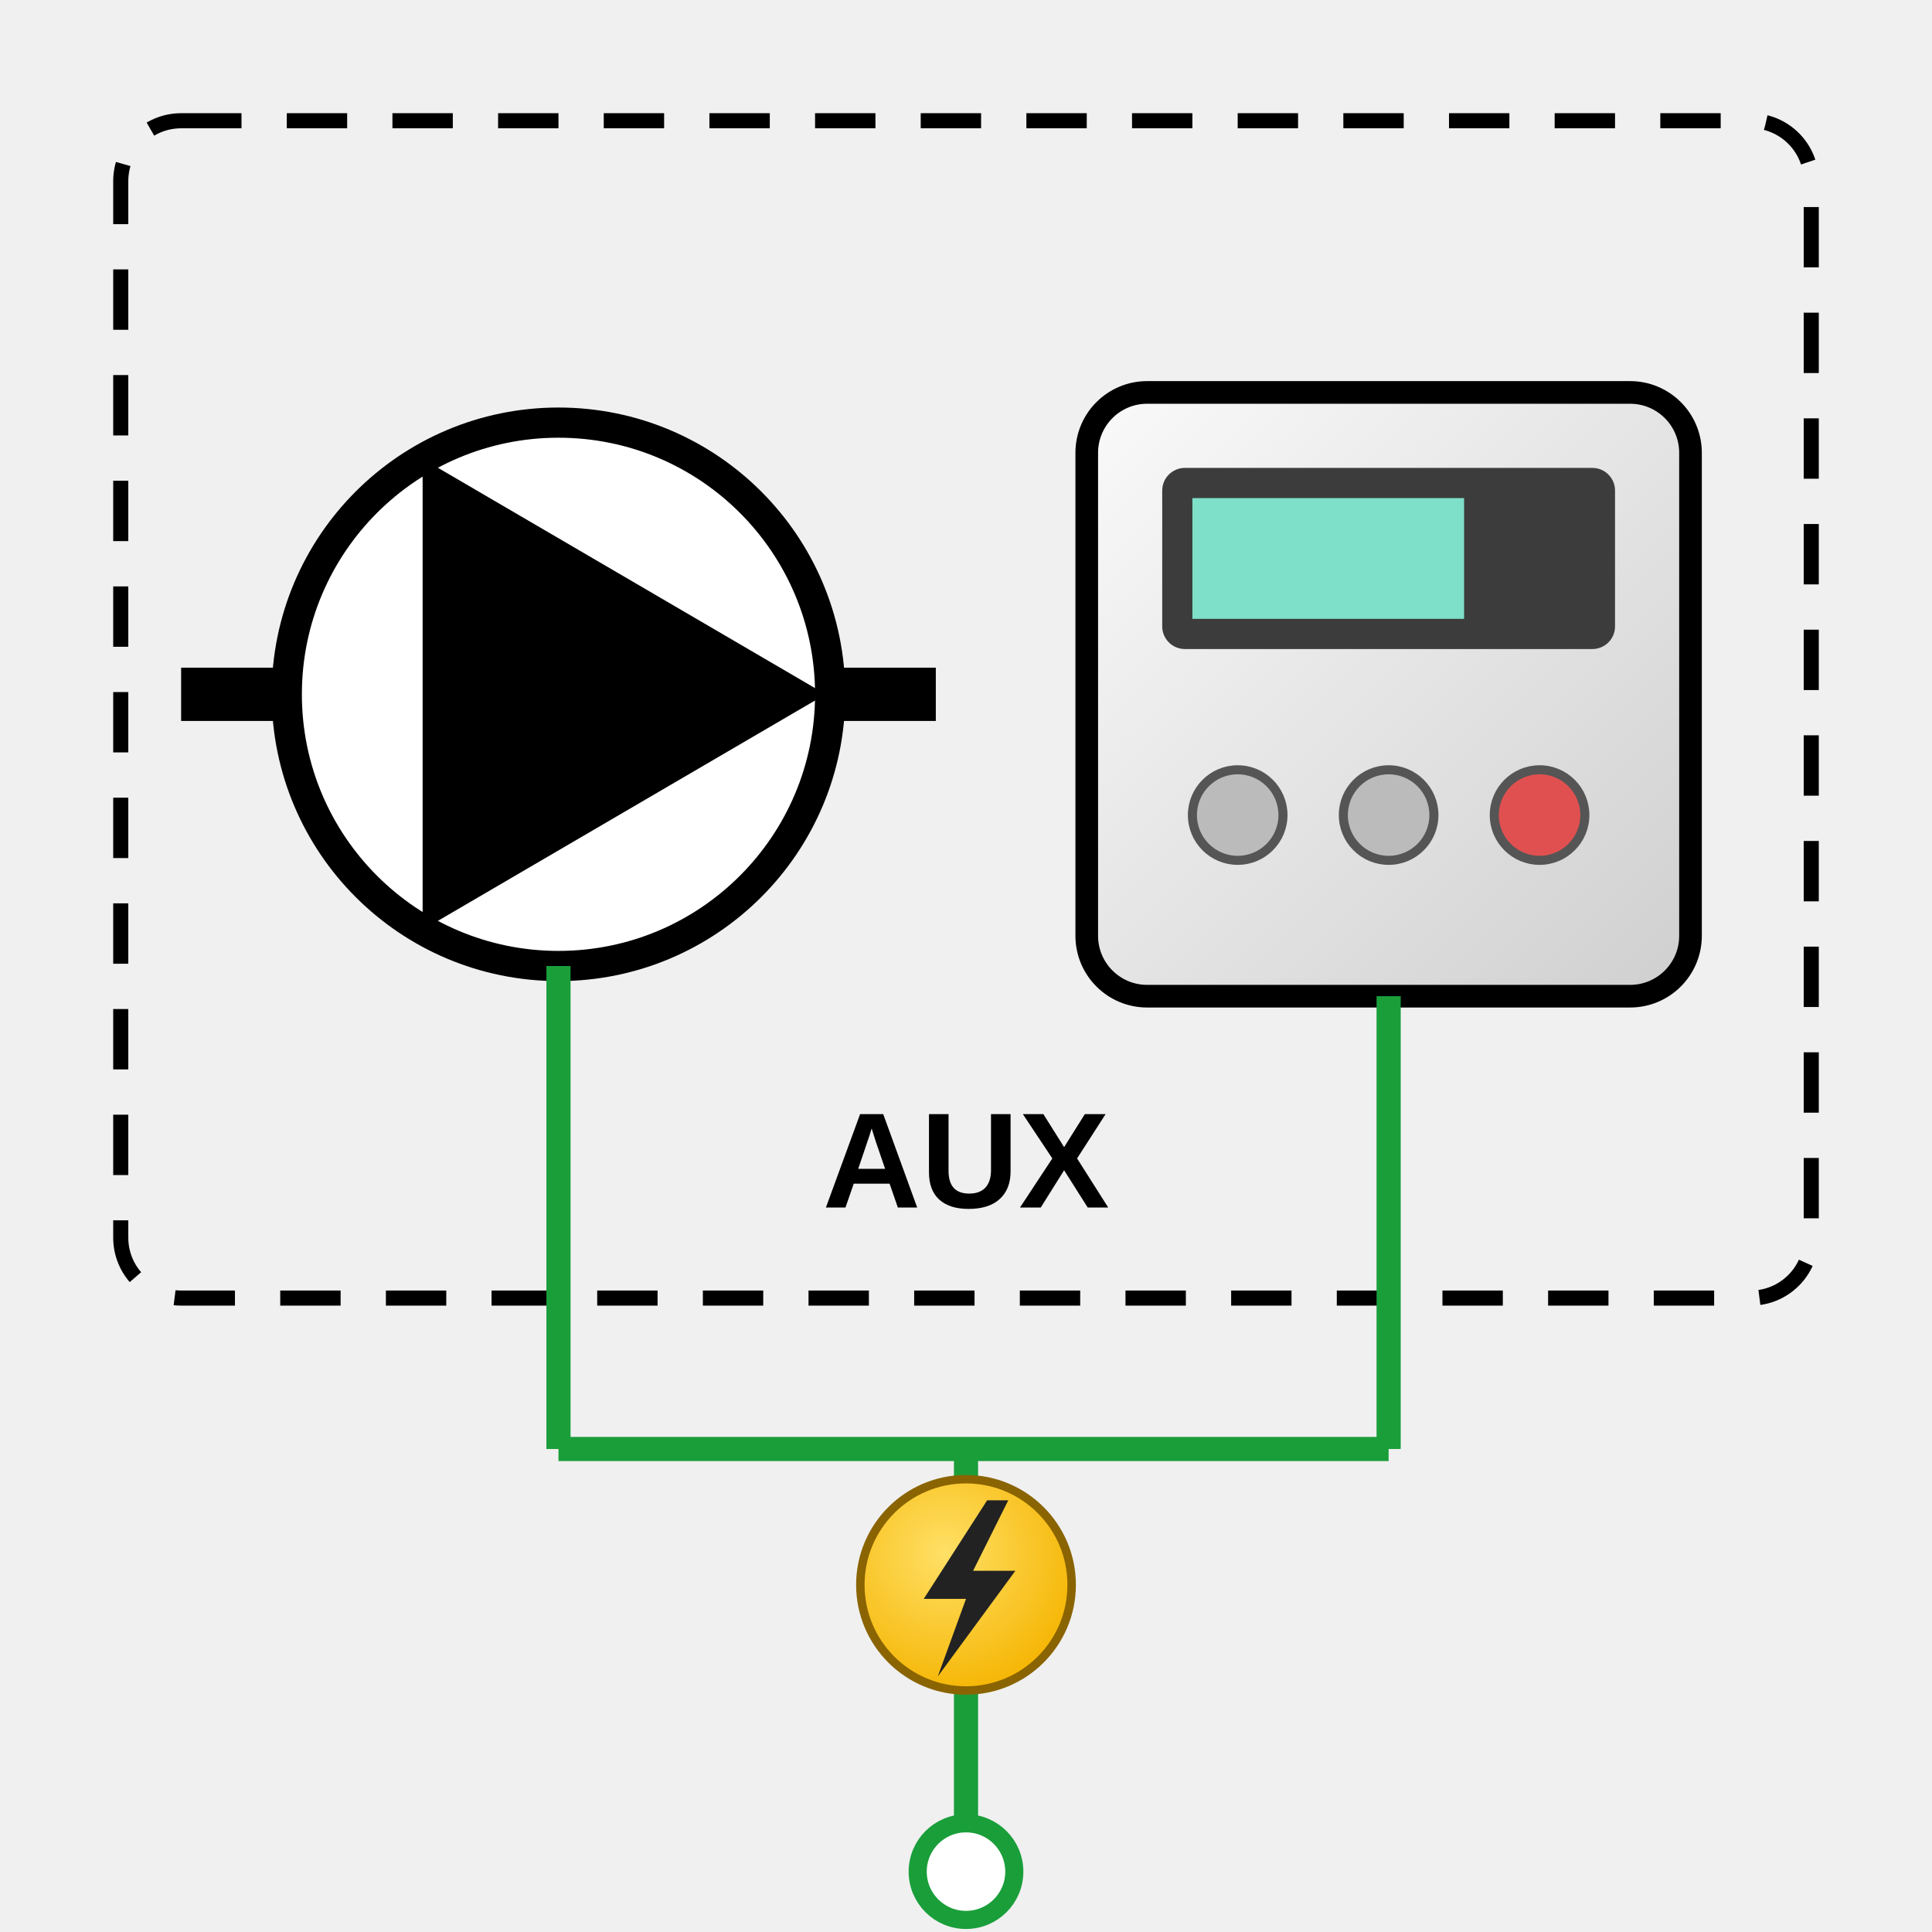
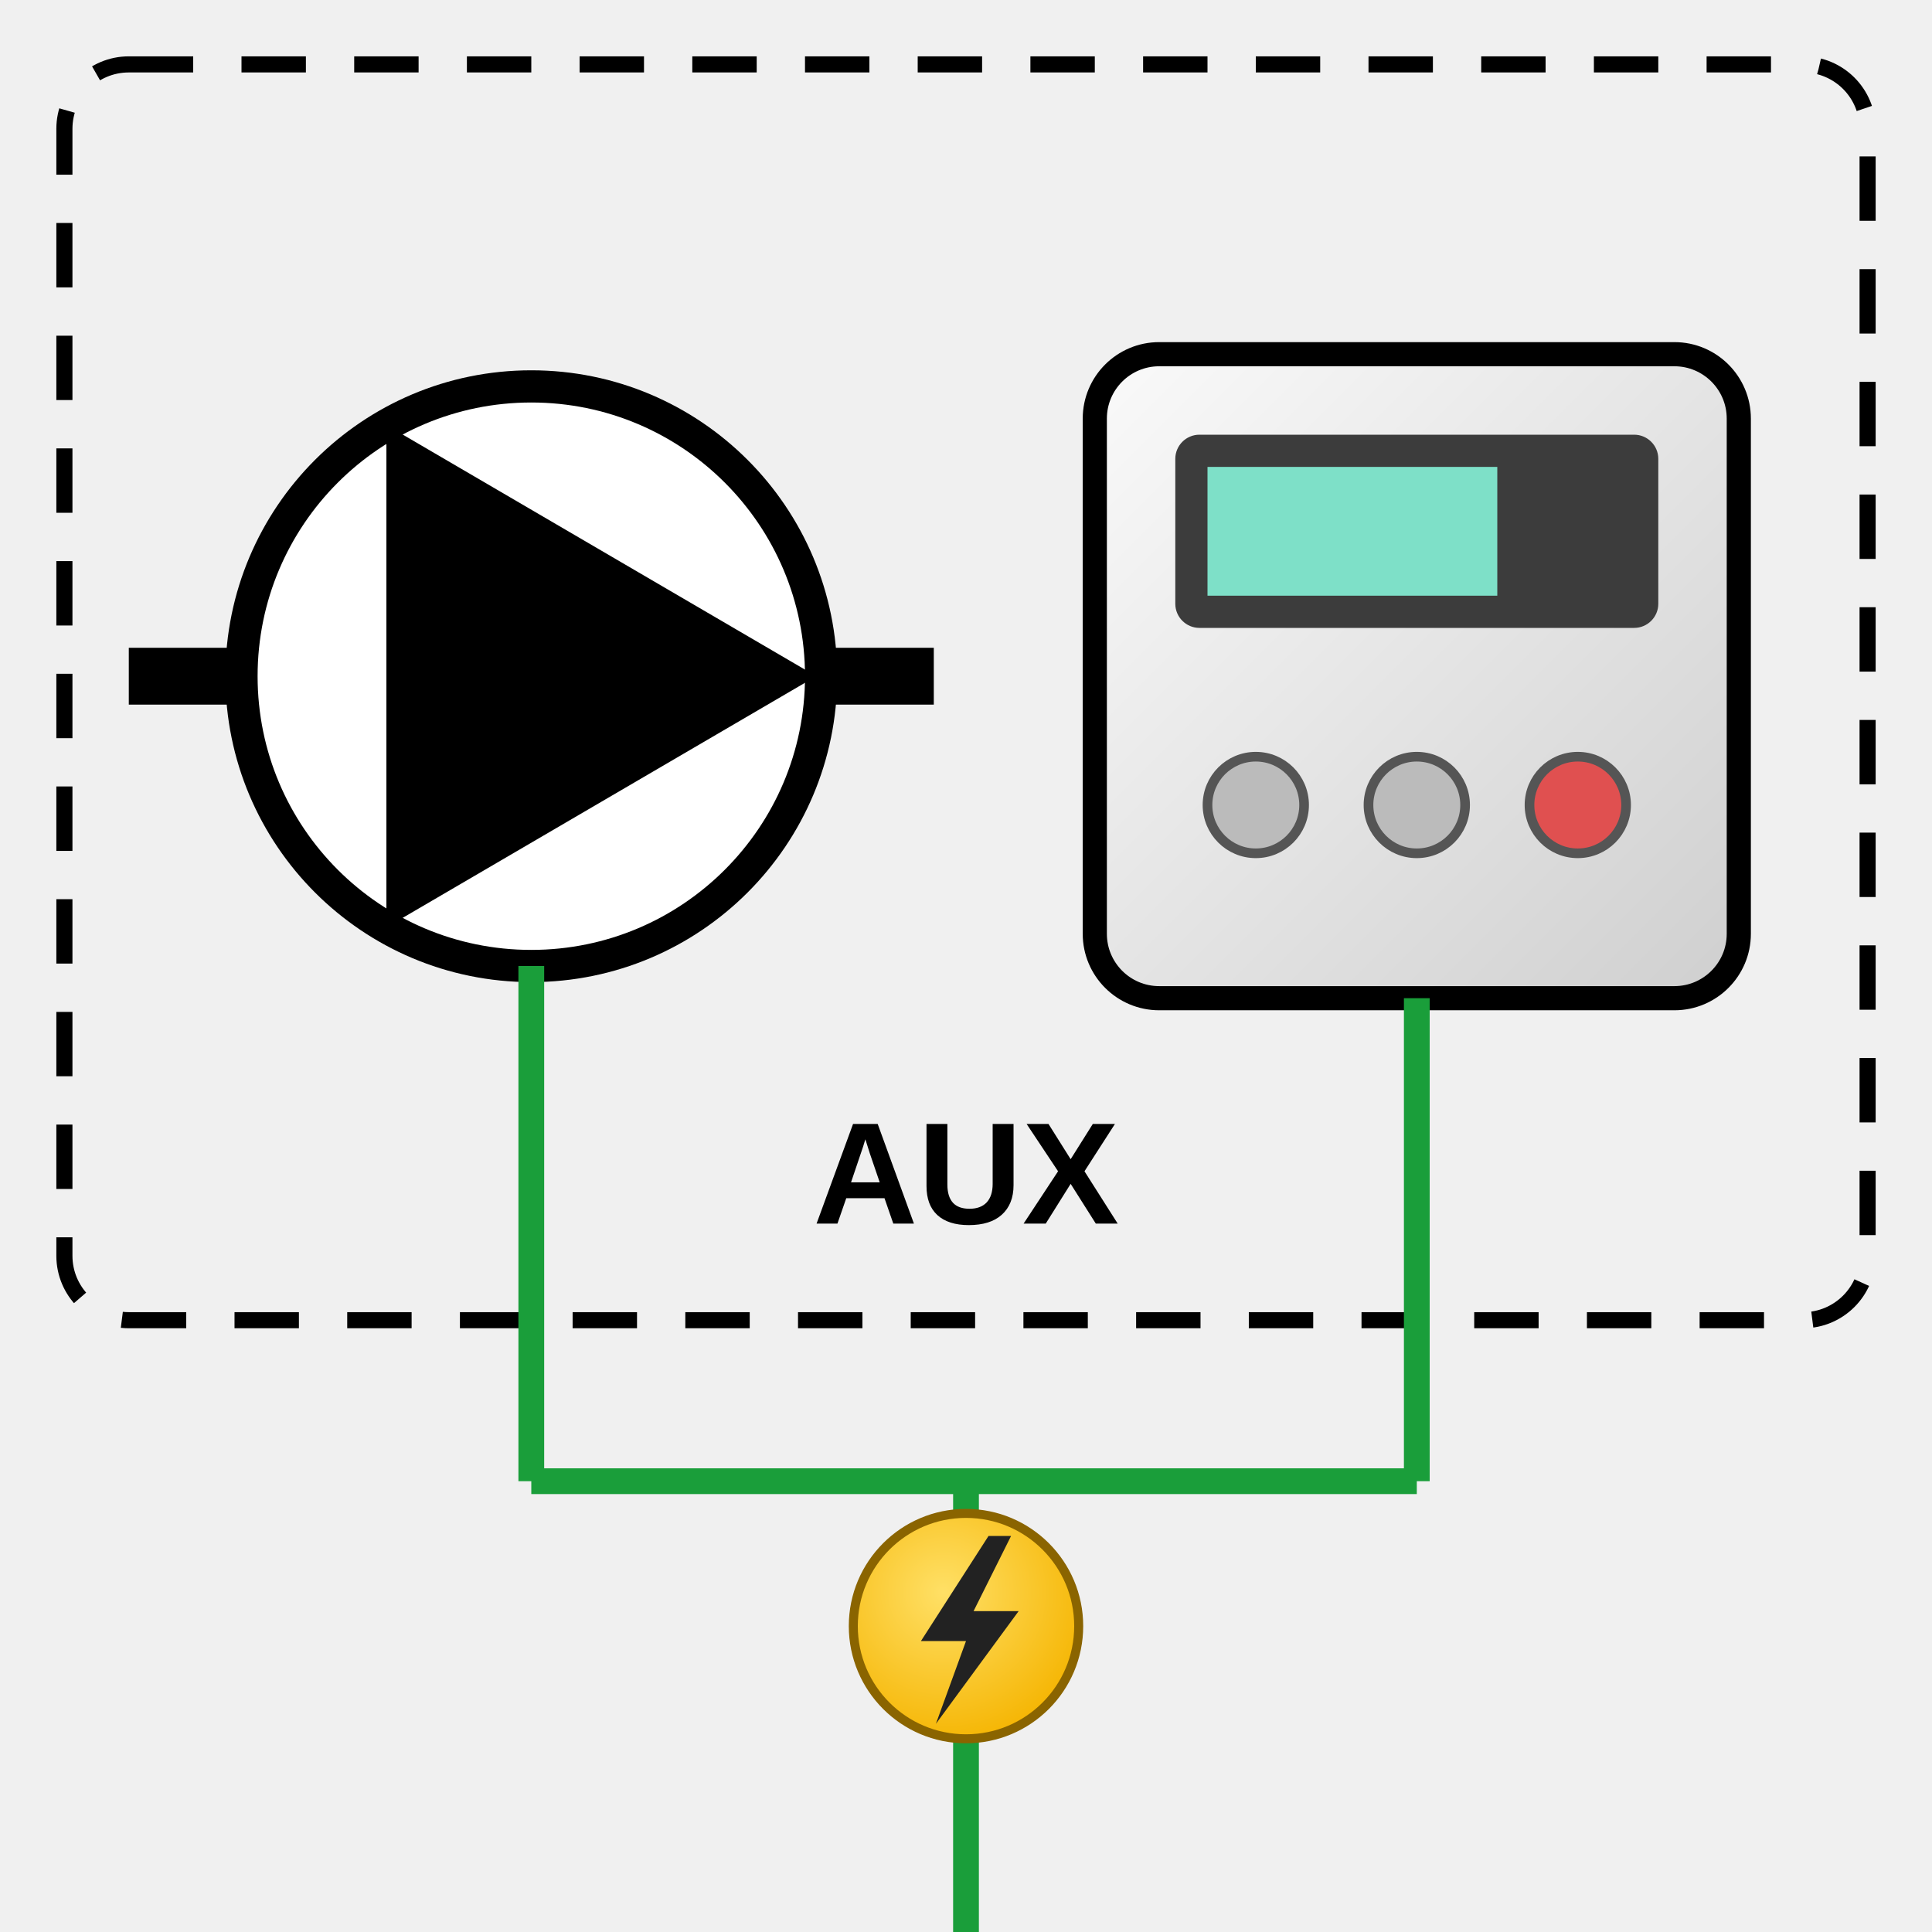
- <svg xmlns="http://www.w3.org/2000/svg" version="1.1" width="128mm" height="128mm" viewBox="-4 -4 128 128">
+ <svg xmlns="http://www.w3.org/2000/svg" version="1.1" width="120mm" height="120mm" viewBox="0 0 120 120">
  <defs>
    <linearGradient id="case" x1="0" y1="0" x2="1" y2="1">
      <stop offset="0" stop-color="#fafafa" />
      <stop offset="1" stop-color="#cfcfcf" />
    </linearGradient>
    <radialGradient id="badge" cx="0.4" cy="0.35" r="0.7">
      <stop offset="0" stop-color="#ffe066" />
      <stop offset="1" stop-color="#f5b400" />
    </radialGradient>
  </defs>
  <rect x="4" y="4" width="112" height="78" rx="4" fill="none" stroke="#000" stroke-width="1" stroke-dasharray="4,3" />
  <path d="M 8,42 H 15 M 51,42 H 58" stroke="#000" stroke-width="3.53" />
  <circle cx="33" cy="42" r="18" fill="#fff" stroke="#000" stroke-width="2" />
  <polygon points="50.7,42 24.0,26.4 24.0,57.6" fill="#000" />
  <rect x="68" y="22" width="40" height="40" rx="4" fill="url(#case)" stroke="#000" stroke-width="1.5" />
  <rect x="73" y="27" width="30" height="12" rx="1.5" fill="#3c3c3c" />
  <rect x="75" y="29" width="18" height="8" fill="#7ee0c8" />
  <circle cx="78" cy="50" r="3" fill="#bbb" stroke="#555" stroke-width="0.6" />
  <circle cx="88" cy="50" r="3" fill="#bbb" stroke="#555" stroke-width="0.6" />
  <circle cx="98" cy="50" r="3" fill="#e05050" stroke="#555" stroke-width="0.6" />
  <text x="60" y="76" font-family="Arial, Helvetica, sans-serif" font-size="9" font-weight="bold" text-anchor="middle" fill="#000">AUX</text>
  <line x1="33" y1="60" x2="33" y2="92" stroke="#1a9e3a" stroke-width="1.6" />
  <line x1="88" y1="62" x2="88" y2="92" stroke="#1a9e3a" stroke-width="1.6" />
  <line x1="33" y1="92" x2="88" y2="92" stroke="#1a9e3a" stroke-width="1.6" />
-   <line x1="60" y1="92" x2="60" y2="116.8" stroke="#1a9e3a" stroke-width="1.6" />
+   <line x1="60" y1="92" x2="60" y2="120" stroke="#1a9e3a" stroke-width="1.6" />
  <circle cx="60" cy="101" r="7" fill="url(#badge)" stroke="#8a6400" stroke-width="0.56" />
  <path d="M 61.40,95.40 L 57.20,101.93 L 60.00,101.93 L 58.13,107.07 L 63.27,100.07 L 60.47,100.07 L 62.80,95.40 Z" fill="#222" />
-   <circle cx="60" cy="120" r="3.2" fill="#fff" stroke="#1a9e3a" stroke-width="1.2" />
</svg>
